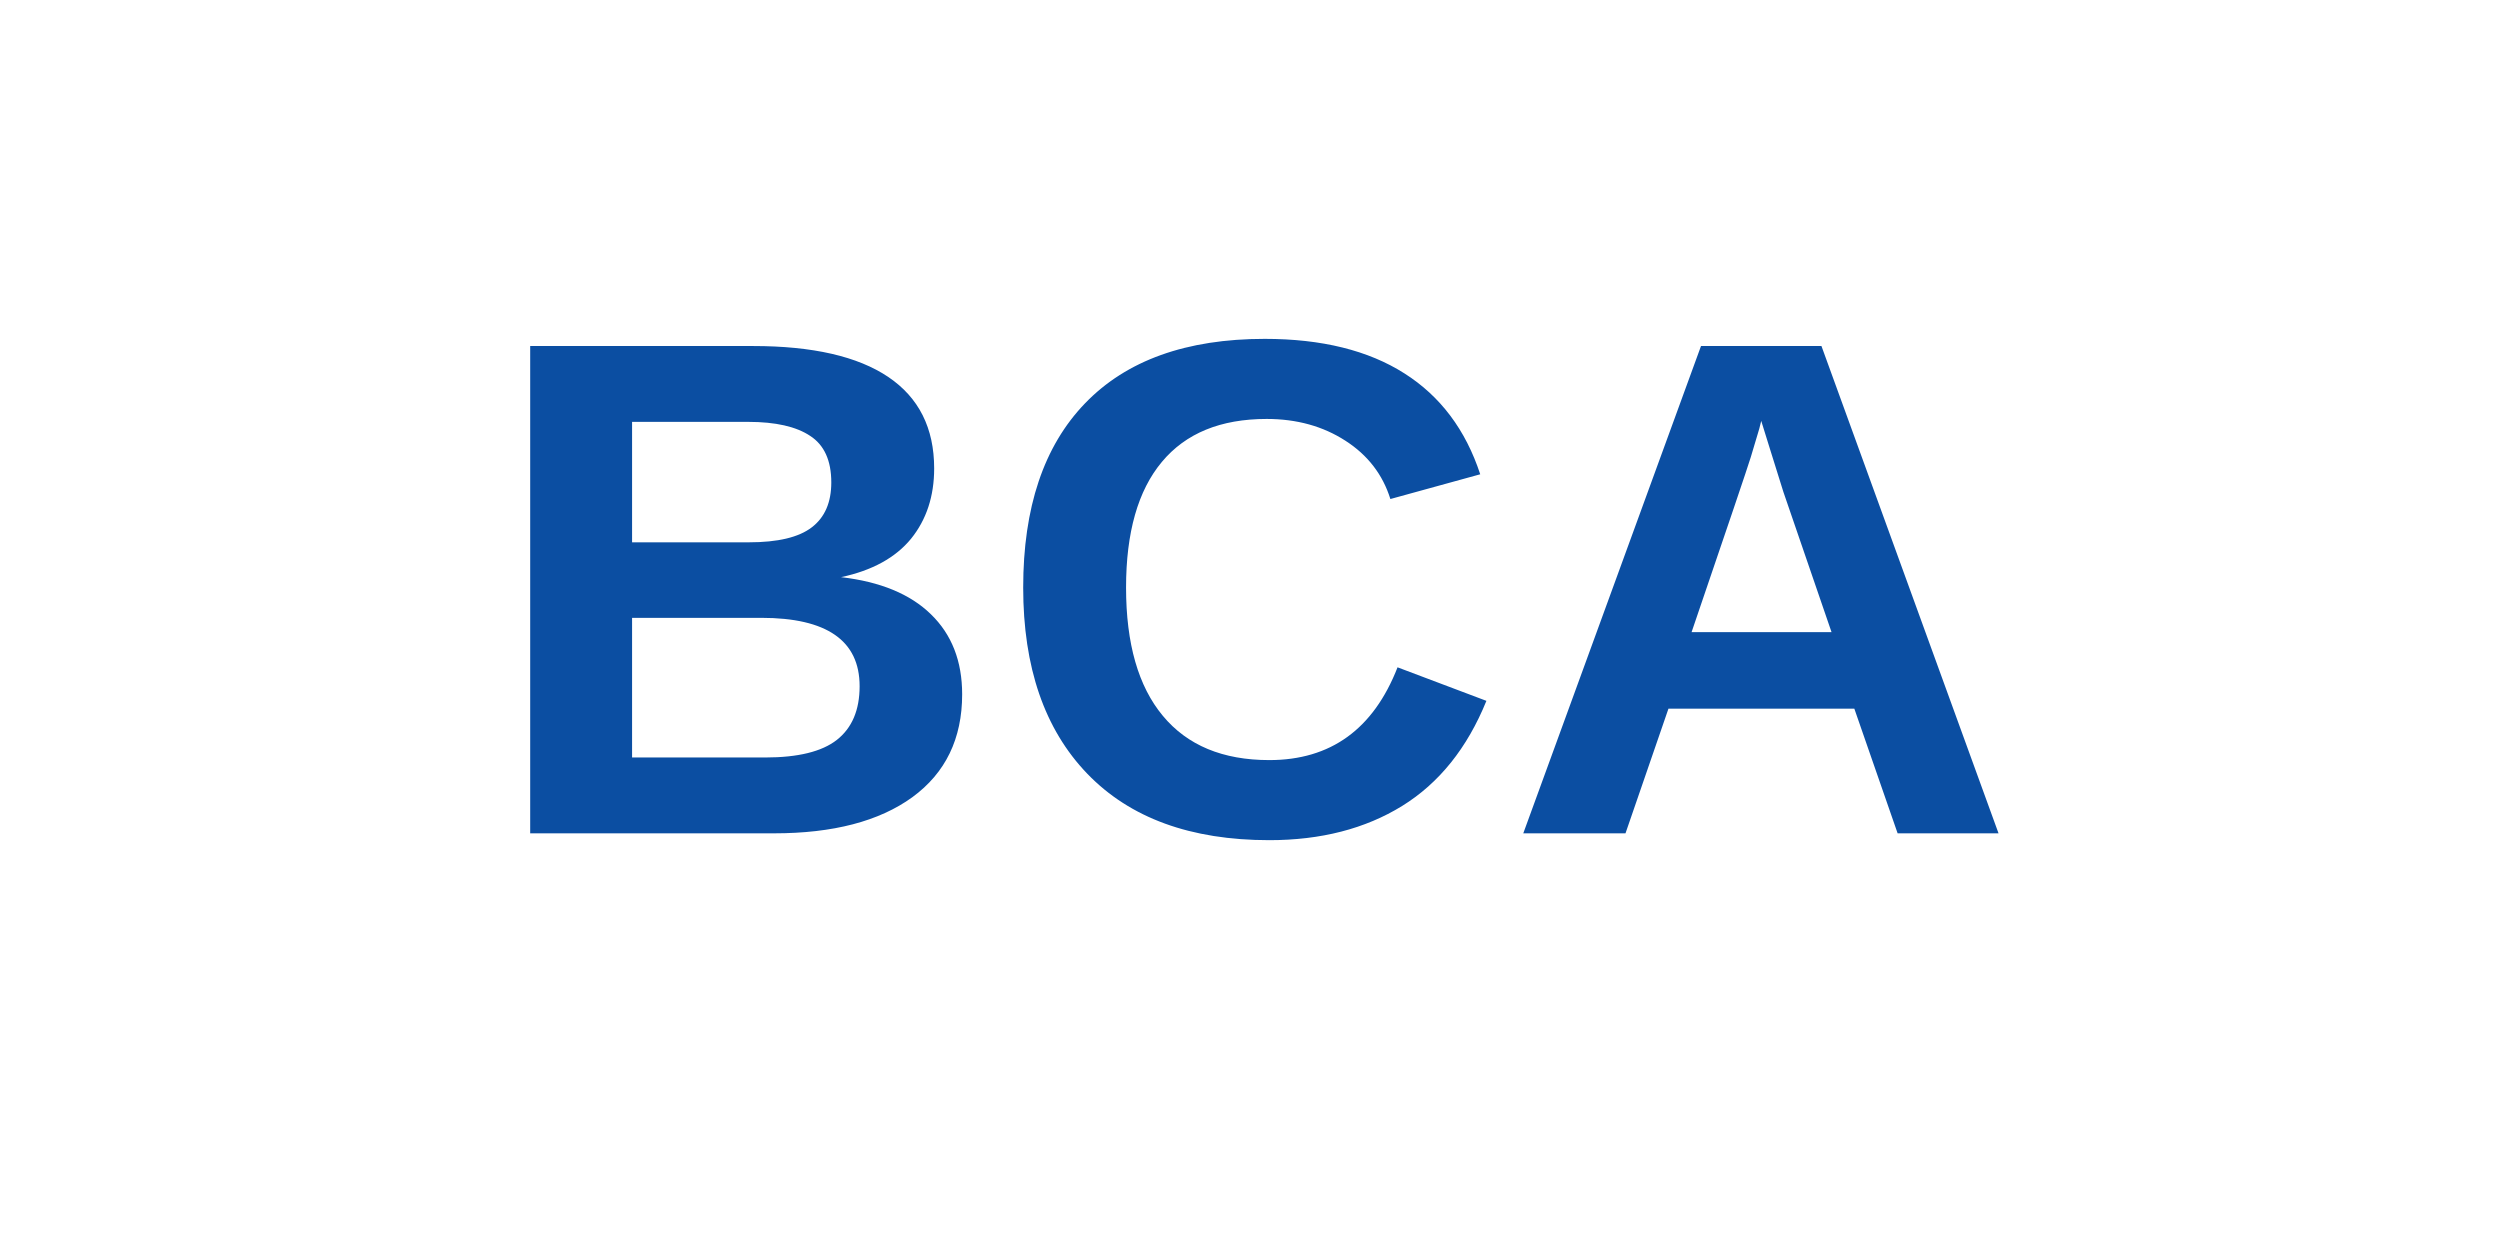
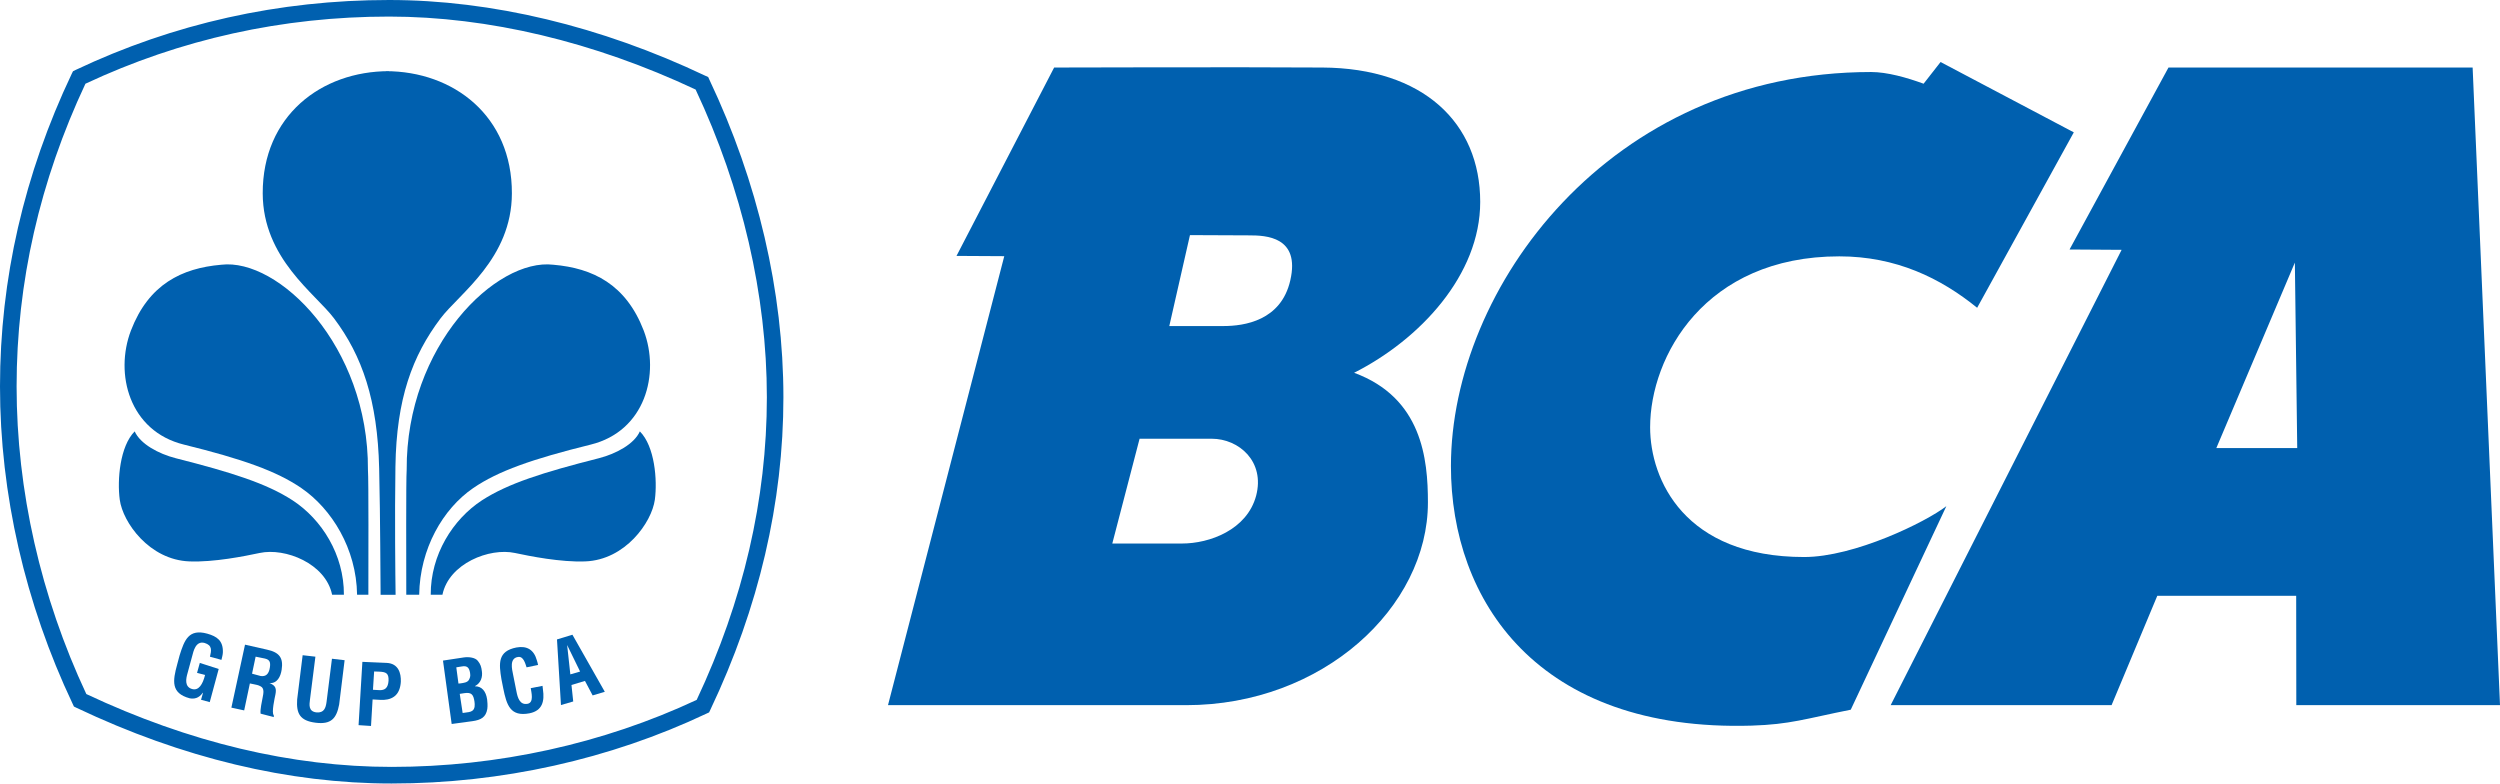
- <svg xmlns="http://www.w3.org/2000/svg" viewBox="0 0 120 60">
-   <text x="60" y="40" text-anchor="middle" font-family="Arial,sans-serif" font-weight="700" font-size="34" fill="#0b4ea2">BCA</text>
+ <svg xmlns="http://www.w3.org/2000/svg" viewBox="0 0 1000 313.403" height="313.403" width="1000" xml:space="preserve" id="svg2" version="1.1">
+   <defs id="defs6">
+  </defs>
+   <path d="m 147.347,237.883 c 0,-12.491 0.136,-45.879 -0.172,-49.992 0.268,-49.682 -35.854,-84.728 -58.675,-81.996 -15.791,1.37 -29.025,7.809 -36.131,26.333 -6.586,17.263 -0.698,40.225 21.199,45.613 23.414,5.786 37.086,10.601 46.981,17.393 12.124,8.315 22.021,24.202 22.284,42.669" style="fill:#0060af;fill-opacity:1;fill-rule:nonzero;stroke:none" id="path20">
+  </path>
+   <path d="m 156.693,313.403 c -41.285,0 -83.713,-10.168 -126.086,-30.28 l -1.04,-0.511 -0.497,-1.06 C 10.056,241.415 0,197.514 0,154.563 0,111.676 9.643,69.654 28.672,29.57 l 0.523,-1.065 1.06,-0.531 C 69.451,9.406 111.617,-4.4667969e-5 155.619,-4.4667969e-5 c 40.991,0 84.767,10.471 126.577,30.333 l 1.074,0.477 0.494,1.085 c 19.379,40.878 29.599,84.767 29.599,127.007 0,42.076 -9.813,84.134 -29.215,124.986 l -0.511,1.074 -1.079,0.497 c -38.598,18.272 -82.125,27.943 -125.865,27.943 M 34.529,277.62 c 41.163,19.362 82.216,29.141 122.164,29.141 42.358,0 84.485,-9.259 121.983,-26.81 18.628,-39.587 28.07,-80.329 28.07,-121.048 0,-40.883 -9.855,-83.411 -28.497,-123.085 -40.575,-19.074 -82.95,-29.189 -122.63,-29.189 -42.601,0 -83.434,9.036 -121.446,26.861 C 15.927,72.341 6.64,113.052 6.64,154.563 c 0,41.59 9.652,84.134 27.889,123.057" style="fill:#0060af;fill-opacity:1;fill-rule:nonzero;stroke:none" id="path22">
+  </path>
+   <path d="m 137.562,237.903 c 0.076,-16.011 -8.86,-30.169 -20.541,-37.778 -10.361,-6.724 -24.27,-11.143 -46.709,-16.834 -6.936,-1.774 -14.192,-5.716 -16.438,-10.739 -5.942,5.987 -7.021,19.447 -5.976,27.313 1.215,9.103 11.853,24.106 27.87,24.694 9.781,0.393 22.148,-2.105 28.079,-3.365 10.231,-2.21 26.417,4.198 28.994,16.689" style="fill:#0060af;fill-opacity:1;fill-rule:nonzero;stroke:none" id="path24">
+  </path>
+   <path d="m 155.619,28.466 c -27.158,0 -50.617,17.91 -50.532,48.902 0.085,26.061 21.043,40.013 28.522,49.978 11.302,15.017 17.419,32.791 18.054,59.989 0.494,21.645 0.469,43.019 0.579,50.594 l 5.995,0 c -0.104,-7.925 -0.376,-30.616 -0.065,-51.264 0.407,-27.206 6.744,-44.302 18.051,-59.319 7.544,-9.965 28.486,-23.917 28.531,-49.978 0.102,-30.992 -23.343,-48.902 -50.478,-48.902" style="fill:#0060af;fill-opacity:1;fill-rule:nonzero;stroke:none" id="path26">
+  </path>
+   <path d="m 162.513,237.883 c 0,-12.491 -0.141,-45.879 0.161,-49.992 -0.266,-49.682 35.834,-84.728 58.675,-81.996 15.791,1.37 29.011,7.809 36.137,26.333 6.58,17.263 0.658,40.225 -21.213,45.613 -23.425,5.786 -37.08,10.601 -47,17.393 -12.11,8.315 -21.315,24.202 -21.597,42.669" style="fill:#0060af;fill-opacity:1;fill-rule:nonzero;stroke:none" id="path28">
+  </path>
+   <path d="m 172.292,237.903 c -0.085,-16.011 8.849,-30.169 20.495,-37.778 10.403,-6.724 24.329,-11.143 46.749,-16.834 6.95,-1.774 14.198,-5.716 16.404,-10.739 5.97,5.987 7.047,19.447 6.001,27.313 -1.24,9.103 -11.85,24.106 -27.839,24.694 -9.779,0.393 -22.21,-2.105 -28.115,-3.365 -10.191,-2.21 -26.423,4.198 -29.011,16.689" style="fill:#0060af;fill-opacity:1;fill-rule:nonzero;stroke:none" id="path30">
+  </path>
+   <path d="m 180.669,289.593 -3.475,-25.358 8.389,-1.271 c 2.043,-0.28 4.529,0.076 5.524,1.356 1.099,1.336 1.435,2.441 1.647,4.193 0.316,2.167 -0.311,4.673 -2.752,5.922 l 0,0.076 c 2.727,0 4.374,1.958 4.851,5.264 0.071,0.698 0.277,2.385 0.071,3.792 -0.554,3.348 -2.551,4.425 -5.922,4.896 z m 5.399,-4.54 c 0.995,-0.142 2.003,-0.195 2.791,-0.698 1.206,-0.788 1.096,-2.475 0.93,-3.727 -0.421,-2.752 -1.139,-3.797 -4.057,-3.365 l -1.834,0.282 1.161,7.648 z m -1.757,-11.717 c 1.11,-0.18 2.616,-0.314 3.244,-1.367 0.328,-0.704 0.749,-1.263 0.472,-2.828 -0.342,-1.856 -0.958,-3.006 -3.314,-2.56 l -2.195,0.353 0.865,6.498" style="fill:#0060af;fill-opacity:1;fill-rule:nonzero;stroke:none" id="path32">
+  </path>
+   <path d="m 217.007,274.342 c 0.065,0.472 0.141,0.997 0.17,1.469 0.678,4.625 -0.17,8.454 -5.368,9.508 -7.685,1.481 -9.157,-3.294 -10.51,-9.979 l -0.72,-3.616 c -1.06,-6.397 -1.514,-11.239 5.979,-12.731 4.224,-0.771 7.015,0.91 8.177,5.114 0.181,0.627 0.407,1.249 0.492,1.879 l -4.597,0.949 c -0.531,-1.579 -1.235,-4.402 -3.303,-4.165 -3.713,0.446 -2.486,5.066 -2.105,6.996 l 1.382,6.942 c 0.415,2.099 1.24,5.453 4.453,4.806 2.608,-0.523 1.472,-4.586 1.24,-6.25" style="fill:#0060af;fill-opacity:1;fill-rule:nonzero;stroke:none" id="path34">
+  </path>
+   <path d="m 224.384,282.016 -1.591,-26.242 6.176,-1.885 12.949,22.824 -4.862,1.455 -3.068,-5.8 -5.399,1.622 0.698,6.594 z m 3.752,-12.265 3.902,-1.13 -5.182,-10.618" style="fill:#0060af;fill-opacity:1;fill-rule:nonzero;stroke:none" id="path36">
+  </path>
+   <path d="m 71.835,262.176 c 1.933,-6.188 3.665,-10.742 11.039,-8.719 3.947,1.102 6.394,2.842 6.278,7.428 -0.019,1.02 -0.356,2.06 -0.576,3.068 l -4.591,-1.268 c 0.602,-2.532 0.983,-4.54 -2.136,-5.501 -3.605,-0.989 -4.484,3.382 -4.981,5.269 l -1.868,6.88 c -0.593,2.043 -1.305,5.419 1.868,6.289 2.622,0.706 4.213,-1.867 5.162,-5.625 l -3.212,-0.85 1.11,-3.981 7.552,2.43 -3.585,13.259 -3.475,-0.944 0.783,-2.803 -0.099,0 c -1.599,2.292 -3.551,2.532 -5.261,2.204 -7.552,-2.043 -6.764,-6.979 -4.961,-13.573" style="fill:#0060af;fill-opacity:1;fill-rule:nonzero;stroke:none" id="path38">
+  </path>
+   <path d="m 99.945,273.376 -2.274,10.787 -5.12,-1.108 5.456,-25.188 8.728,1.972 c 5.108,1.102 6.651,3.376 5.928,8.058 -0.413,2.687 -1.738,5.583 -4.973,5.348 l -0.034,-0.044 c 2.735,0.958 2.967,2.337 2.489,4.721 -0.206,1.014 -1.627,7.171 -0.647,8.165 l 0.034,0.754 -5.298,-1.382 c -0.22,-1.706 0.528,-4.775 0.825,-6.473 0.299,-1.503 0.777,-3.622 -0.749,-4.419 -1.195,-0.636 -1.639,-0.605 -2.989,-0.915 z m 0.873,-3.902 3.447,0.929 c 2.094,0.302 3.258,-0.783 3.67,-3.311 0.373,-2.32 -0.11,-3.227 -1.989,-3.676 l -3.696,-0.749" style="fill:#0060af;fill-opacity:1;fill-rule:nonzero;stroke:none" id="path40">
+  </path>
+   <path d="m 132.782,263.495 5.063,0.588 -2.181,17.707 c -1.06,5.614 -3.229,8.069 -9.406,7.301 -6.284,-0.794 -7.775,-3.656 -7.394,-9.315 l 2.195,-17.692 5.103,0.585 -2.19,17.297 c -0.232,1.879 -0.667,4.662 2.676,4.998 2.964,0.226 3.636,-1.738 3.97,-4.179" style="fill:#0060af;fill-opacity:1;fill-rule:nonzero;stroke:none" id="path42">
+  </path>
+   <path d="m 143.428,290.06 1.523,-25.321 9.728,0.421 c 4.597,0.226 5.801,3.981 5.656,7.564 -0.133,2.178 -0.814,4.611 -2.712,5.931 -1.557,1.122 -3.557,1.387 -5.413,1.297 l -3.17,-0.176 -0.633,10.612 z m 5.755,-14.147 2.577,0.144 c 2.094,0.076 3.481,-0.751 3.662,-3.825 0.102,-2.953 -1.014,-3.453 -3.727,-3.571 l -2.043,-0.07" style="fill:#0060af;fill-opacity:1;fill-rule:nonzero;stroke:none" id="path44">
+  </path>
+   <path d="m 829.522,52.939 -38.663,70.174 c -14.593,-11.85 -32.413,-20.572 -55.149,-20.572 -53.804,0 -75.658,40.106 -75.658,68.357 0,20.97 13.731,51.911 61.605,51.911 20.094,0 48.662,-13.98 56.883,-20.34 l -38.239,81.413 c -18.227,3.636 -24.214,5.891 -39.643,6.368 -85.685,2.557 -120.311,-50.08 -120.285,-103.867 0.057,-71.104 63.275,-157.577 168.074,-157.577 6.422,0 14.277,2.221 20.993,4.682 l 6.787,-8.68" style="fill:#0060af;fill-opacity:1;fill-rule:nonzero;stroke:none" id="path46">
+  </path>
+   <path d="M 989.052,27.011 1000,282.064 l -81.478,0 -0.048,-43.743 -55.558,0 -18.286,43.743 -88.364,0 92.382,-182.13 -20.832,-0.136 39.581,-72.788 z m -71.106,78.026 -31.413,74.186 32.359,0" style="fill:#0060af;fill-opacity:1;fill-rule:nonzero;stroke:none" id="path48">
+  </path>
+   <path d="m 528.935,27.011 c 40.349,0.226 63.15,22.128 63.15,53.767 0,29.166 -24.047,54.985 -50.444,68.335 27.177,9.99 29.528,34.515 29.528,51.866 0,41.917 -42.062,81.086 -96.736,81.086 l -119.237,0 46.511,-179.593 -19.105,-0.11 39.055,-75.35 c 0,0 74.466,-0.226 107.277,0 M 489.348,130.42 c 8.346,0 23.083,-2.113 26.768,-18.266 4.037,-17.534 -9.793,-18.006 -16.427,-18.006 l -23.705,-0.104 -8.267,36.377 z m -33.515,45.071 -10.914,41.917 27.912,0 c 10.982,0 25.948,-5.45 29.616,-19.091 3.622,-13.681 -6.84,-22.826 -17.783,-22.826" style="fill:#0060af;fill-opacity:1;fill-rule:nonzero;stroke:none" id="path50">
+  </path>
</svg>
